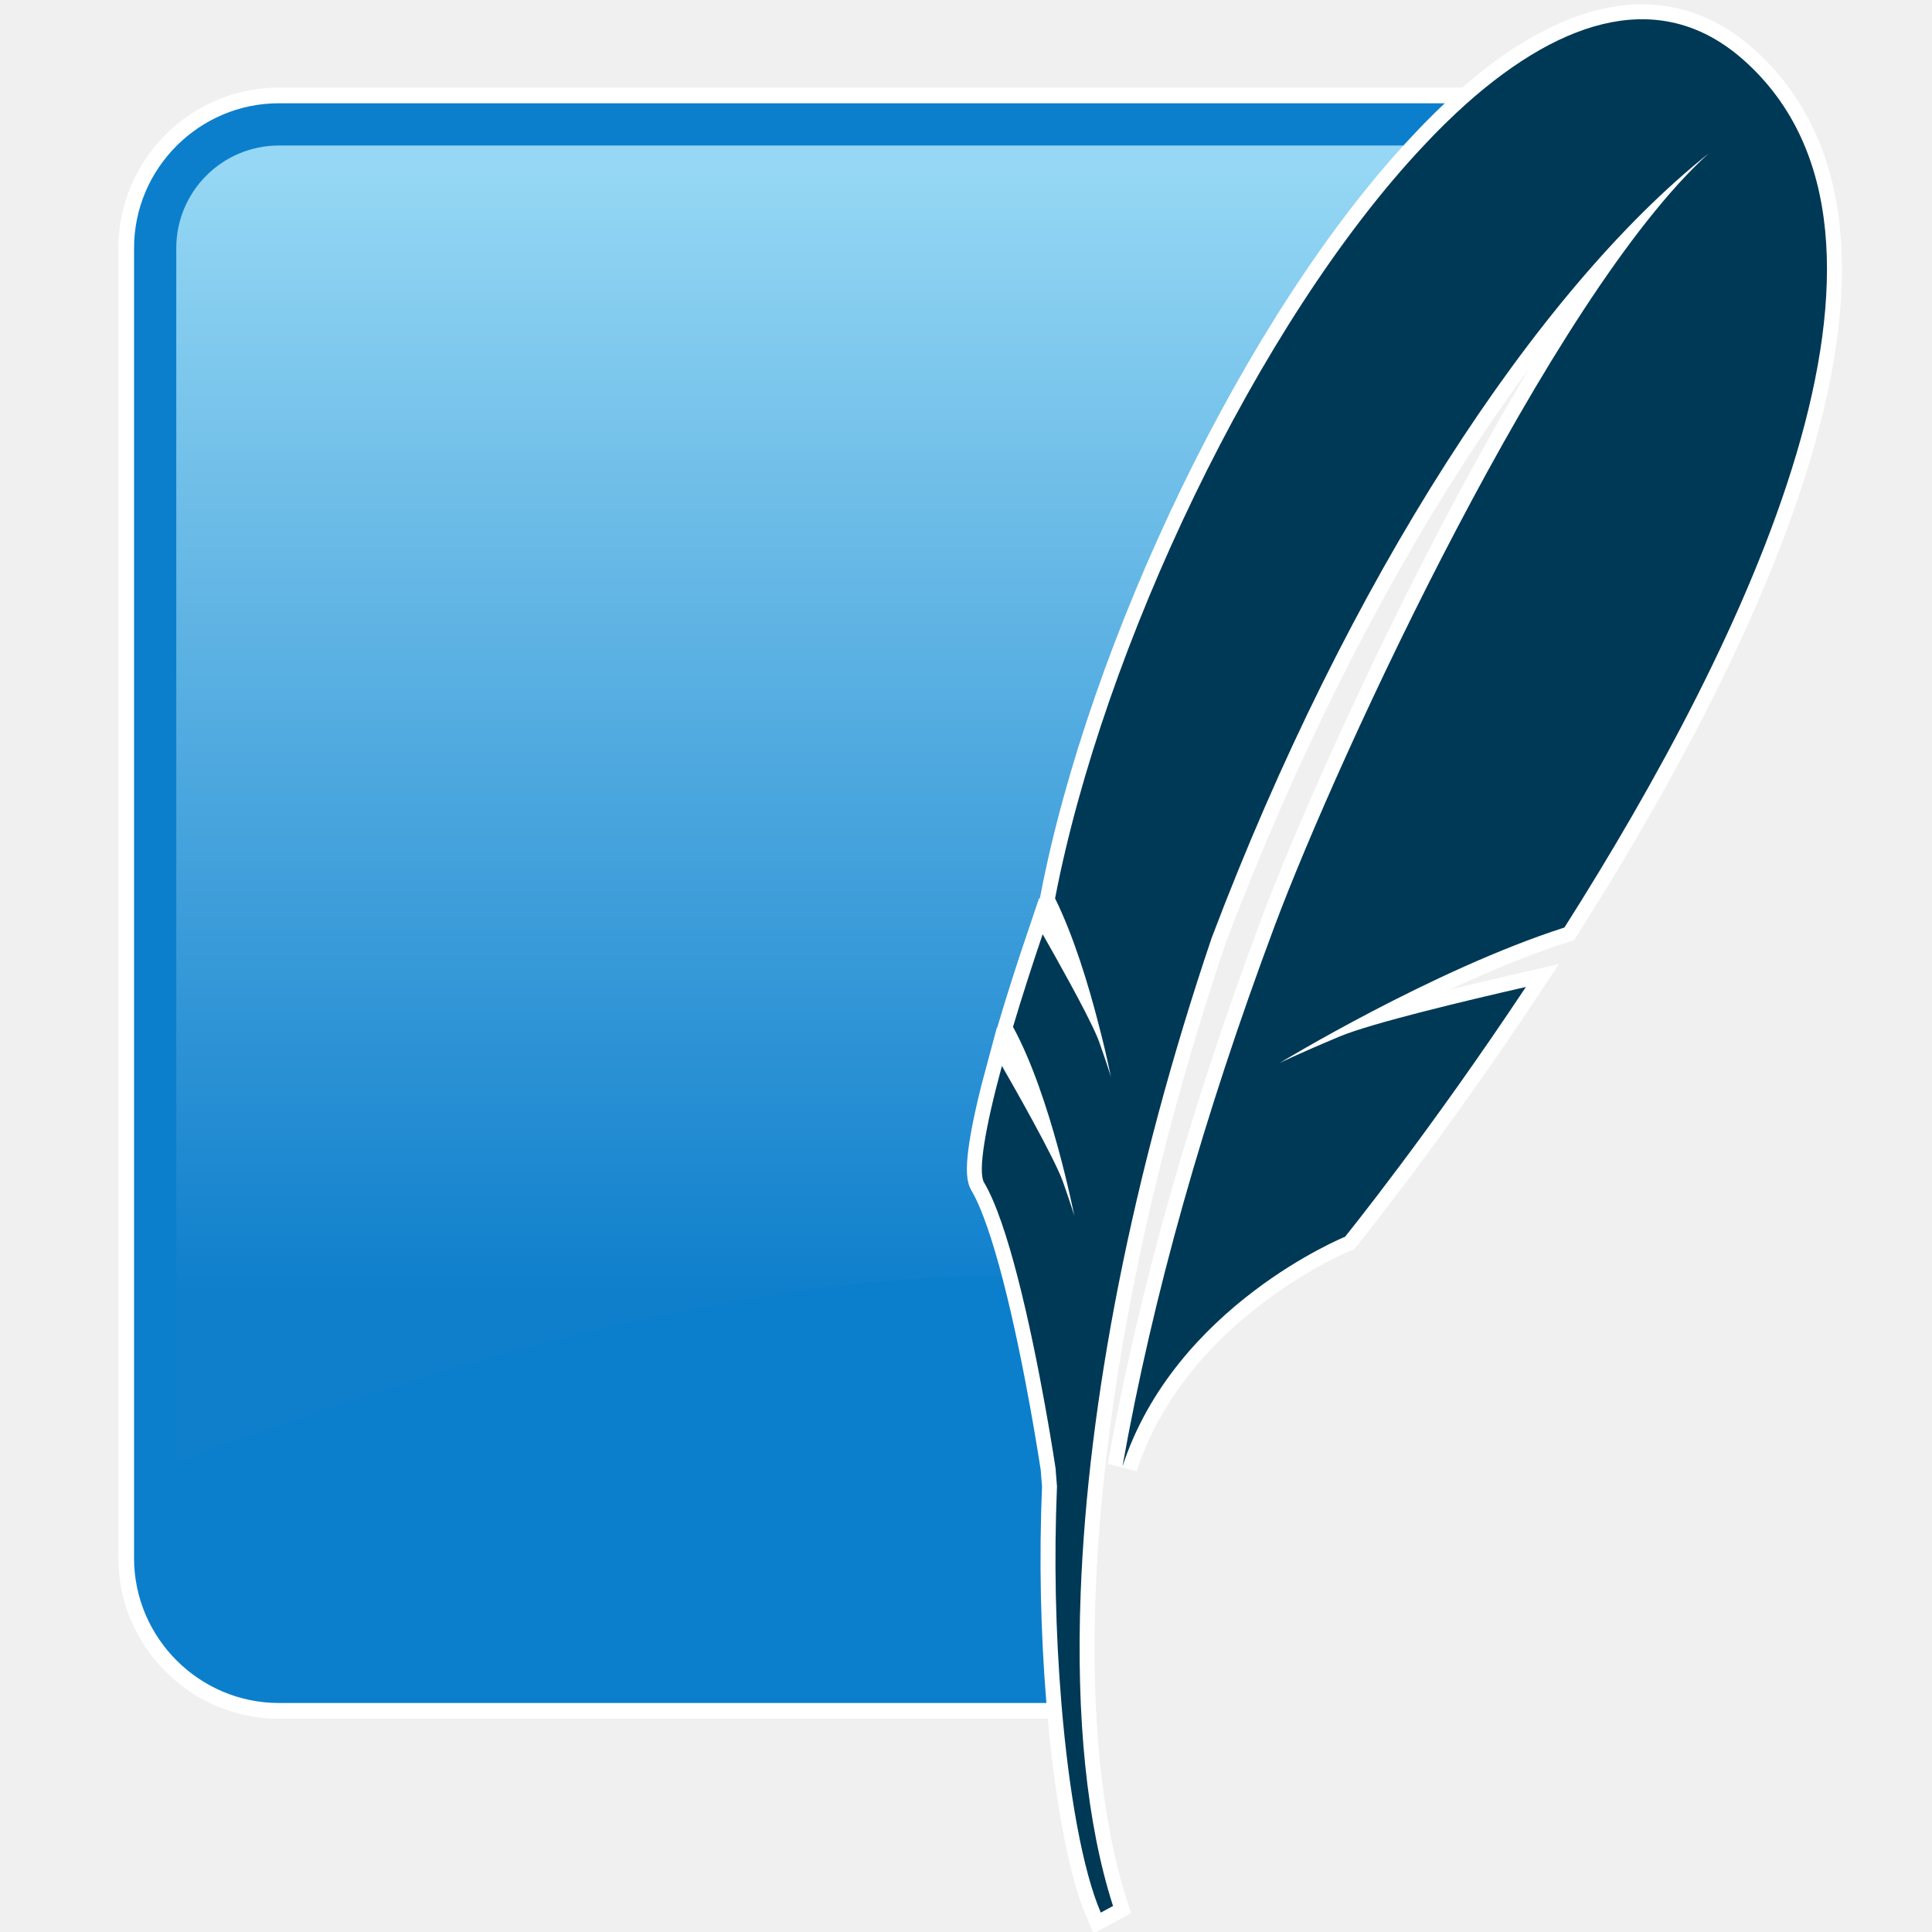
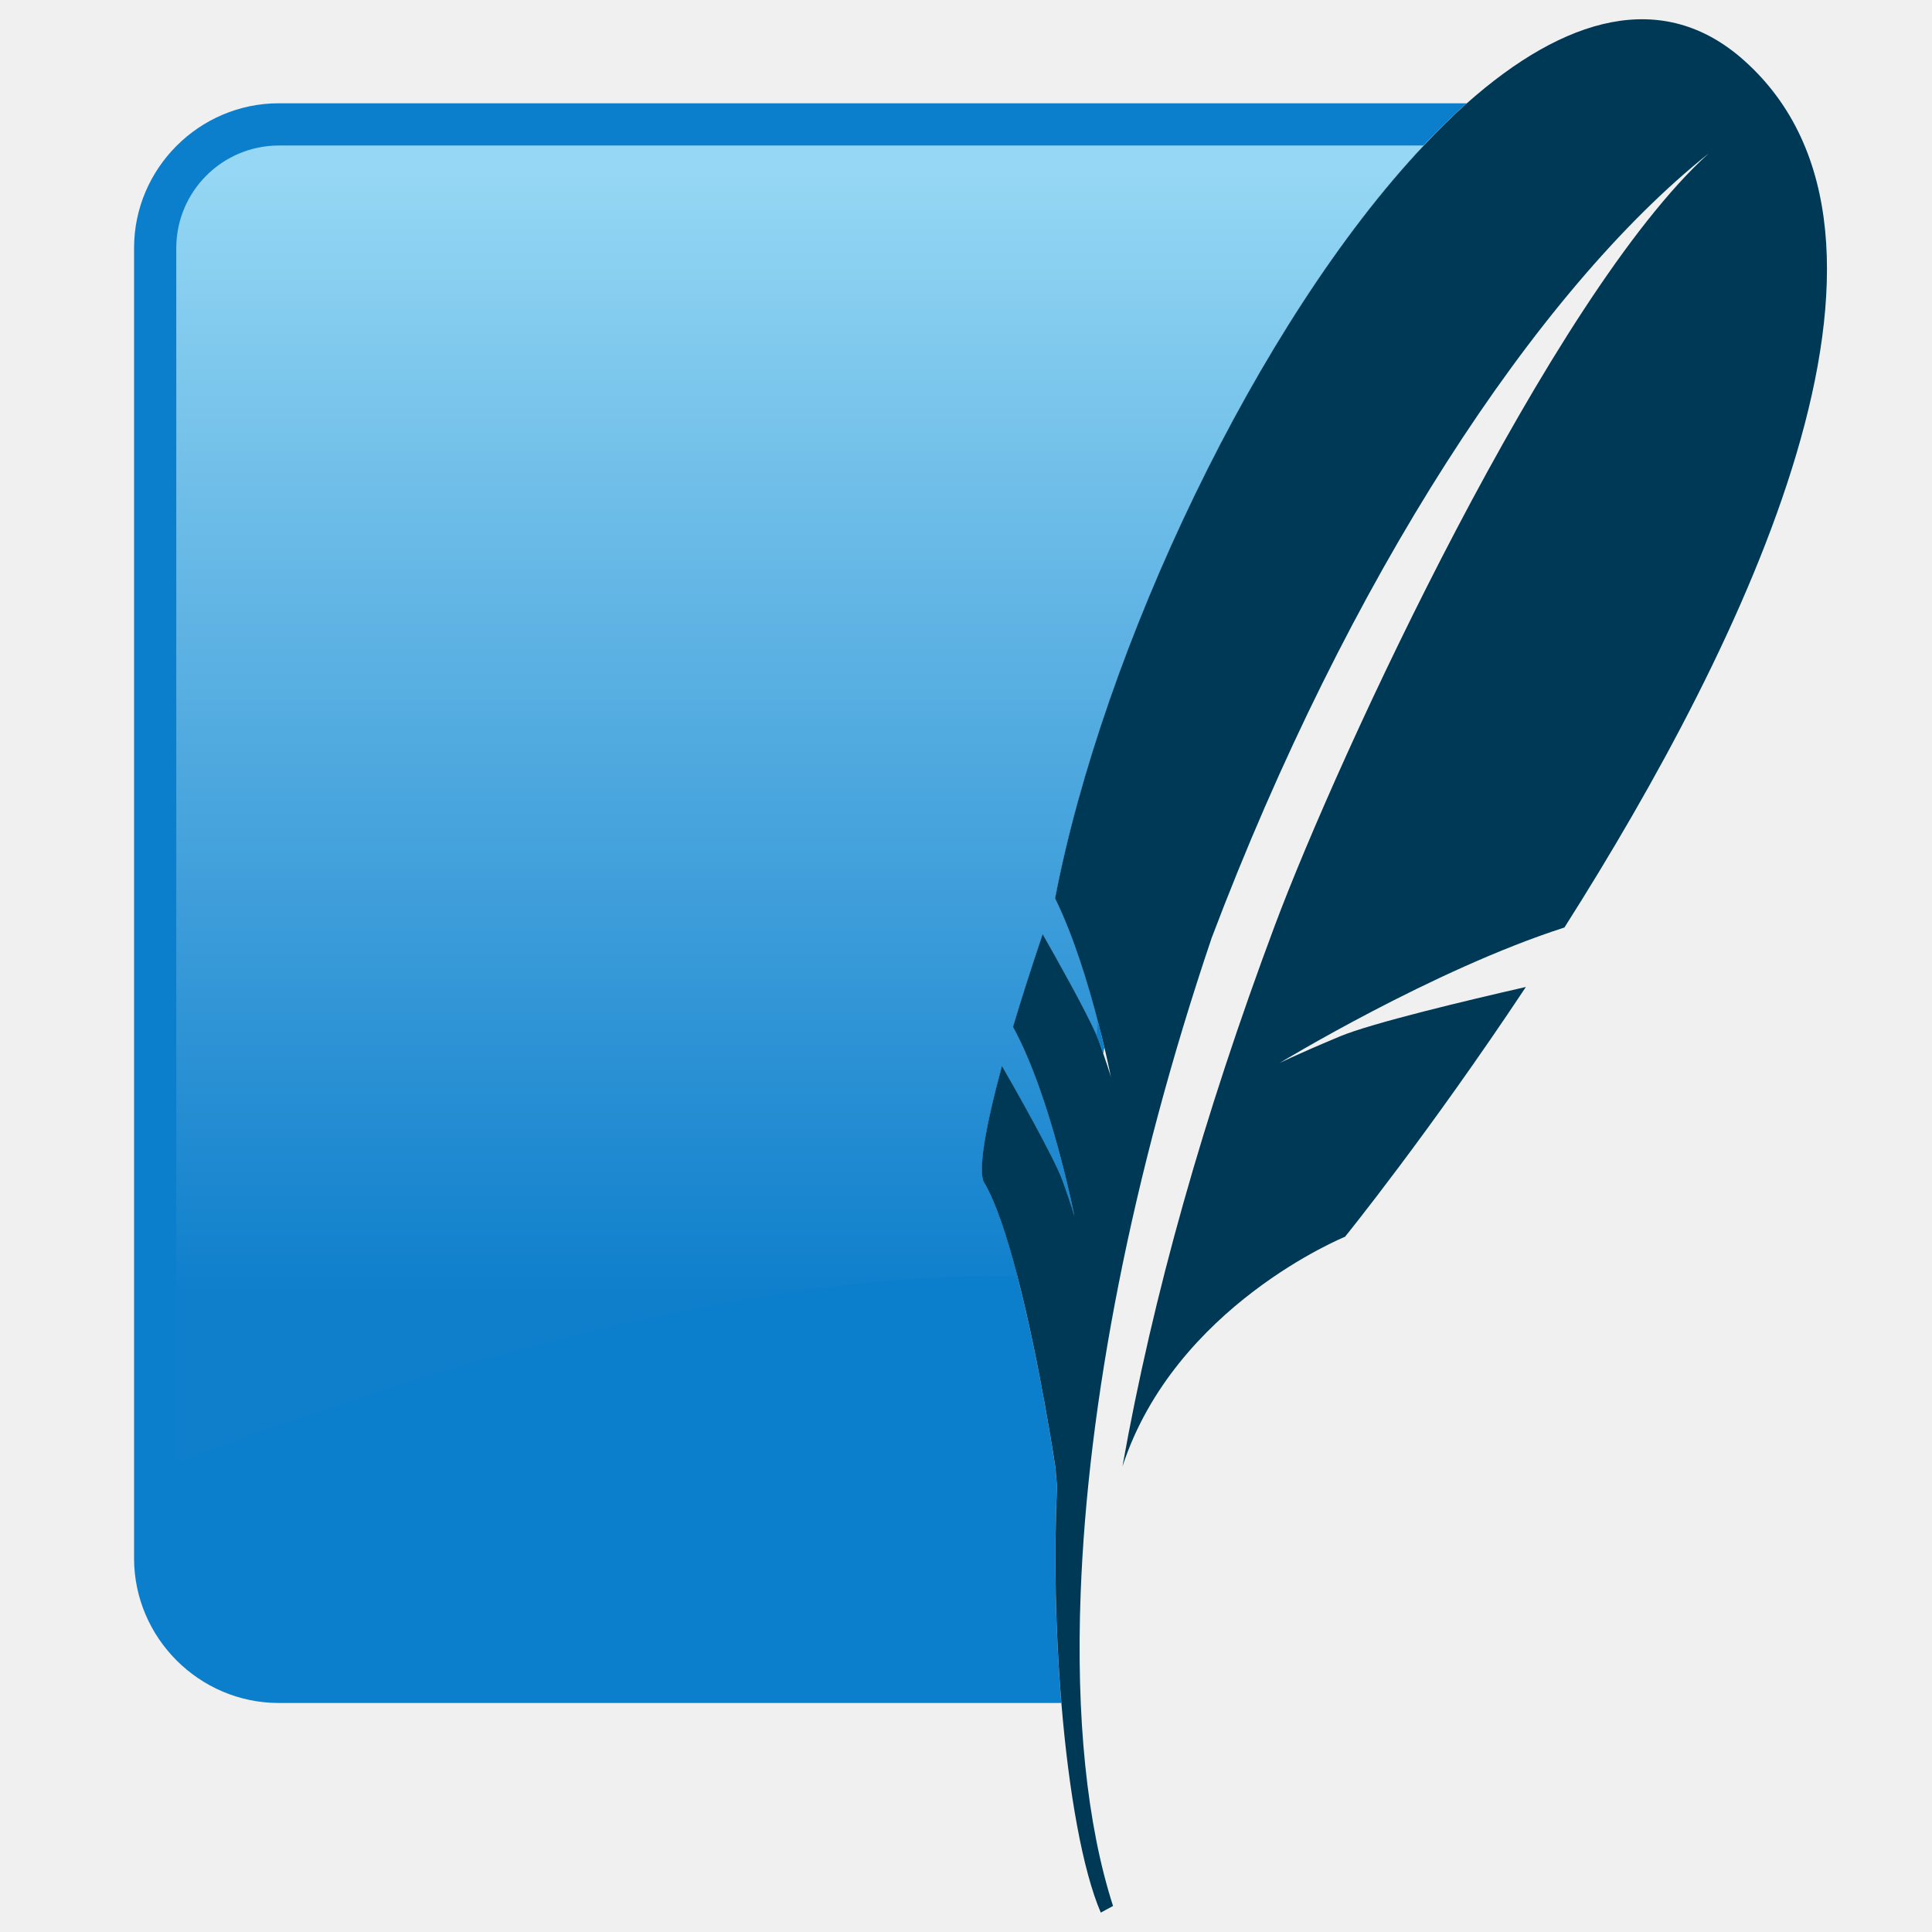
<svg xmlns="http://www.w3.org/2000/svg" viewBox="0 0 130.612 130.612" version="1.1" id="svg5" width="128" height="128">
  <defs id="defs3">
    <linearGradient id="sqlite-original-a" x1="-15.615" x2="-6.741" y1="-9.108" y2="-9.108" gradientTransform="matrix(0,9.2712,-9.2712,0,-23.90014,156.4212)" gradientUnits="userSpaceOnUse">
      <stop stop-color="#95d7f4" offset="0" id="stop1" />
      <stop stop-color="#0f7fcc" offset=".92" id="stop2" />
      <stop stop-color="#0f7fcc" offset="1" id="stop3" />
    </linearGradient>
  </defs>
-   <path d="m 71.452,100.477 c -0.059,-0.73 -0.094,-1.2 -0.094,-1.2 0,0 -2.206,-14.889 -4.836,-19.334 -0.414,-0.707 0.043,-3.594 1.207,-7.88 0.68,1.169 3.54,6.192 4.118,7.81 0.648,1.824 0.78,2.347 0.78,2.347 0,0 -1.57,-8.082 -4.144,-12.797 a 162.286,162.286 0 0 1 2.004,-6.265 c 0.973,1.71 3.313,5.859 3.828,7.3 0.102,0.293 0.192,0.543 0.27,0.774 0.023,-0.137 0.05,-0.274 0.074,-0.414 -0.59,-2.504 -1.75,-6.86 -3.336,-10.082 3.52,-18.328 15.531,-42.824 27.84,-53.754 H 18.852 c -5.387,0 -9.789,4.406 -9.789,9.789 v 88.57 c 0,5.383 4.406,9.789 9.79,9.789 h 52.897 a 118.657,118.657 0 0 1 -0.297,-14.652" fill="#0b7fcc" id="path3" style="display:inline;stroke:#ffffff;stroke-opacity:1;stroke-width:2.122;stroke-dasharray:none;paint-order:stroke fill markers" />
+   <path d="m 71.452,100.477 c -0.059,-0.73 -0.094,-1.2 -0.094,-1.2 0,0 -2.206,-14.889 -4.836,-19.334 -0.414,-0.707 0.043,-3.594 1.207,-7.88 0.68,1.169 3.54,6.192 4.118,7.81 0.648,1.824 0.78,2.347 0.78,2.347 0,0 -1.57,-8.082 -4.144,-12.797 a 162.286,162.286 0 0 1 2.004,-6.265 c 0.973,1.71 3.313,5.859 3.828,7.3 0.102,0.293 0.192,0.543 0.27,0.774 0.023,-0.137 0.05,-0.274 0.074,-0.414 -0.59,-2.504 -1.75,-6.86 -3.336,-10.082 3.52,-18.328 15.531,-42.824 27.84,-53.754 H 18.852 c -5.387,0 -9.789,4.406 -9.789,9.789 v 88.57 c 0,5.383 4.406,9.789 9.79,9.789 h 52.897 a 118.657,118.657 0 0 1 -0.297,-14.652" fill="#0b7fcc" id="path3" style="display:inline;stroke:none;stroke-opacity:1;stroke-width:2.122;stroke-dasharray:none;paint-order:stroke fill markers" />
  <path d="m 67.729,72.063 c 0.68,1.168 3.54,6.188 4.117,7.809 0.649,1.824 0.781,2.347 0.781,2.347 0,0 -1.57,-8.082 -4.144,-12.797 a 164.535,164.535 0 0 1 2.004,-6.27 c 0.887,1.567 2.922,5.169 3.652,6.872 l 0.082,-0.961 c -0.648,-2.496 -1.633,-5.766 -2.898,-8.328 3.242,-16.871 13.68,-38.97 24.926,-50.898 H 18.851 a 6.94,6.94 0 0 0 -6.934,6.933 v 82.11 c 17.527,-6.731 38.664,-12.88 56.855,-12.614 -0.672,-2.605 -1.441,-4.96 -2.25,-6.324 -0.414,-0.707 0.043,-3.597 1.207,-7.879" fill="url(#sqlite-original-a)" id="path4" style="display:inline;fill:url(#sqlite-original-a)" />
-   <path d="m 117.902,4.082 c -5.5,-4.906 -12.164,-2.933 -18.734,2.899 a 44.347,44.347 0 0 0 -2.914,2.859 C 85.004,21.766 74.57,43.863 71.328,60.735 c 1.262,2.563 2.25,5.832 2.894,8.328 0.168,0.64 0.32,1.242 0.442,1.754 0.285,1.207 0.437,1.996 0.437,1.996 0,0 -0.101,-0.383 -0.515,-1.582 -0.078,-0.23 -0.168,-0.484 -0.27,-0.773 -0.043,-0.125 -0.105,-0.274 -0.172,-0.434 -0.734,-1.703 -2.765,-5.305 -3.656,-6.867 -0.762,2.25 -1.437,4.36 -2.004,6.265 2.578,4.715 4.149,12.797 4.149,12.797 0,0 -0.137,-0.523 -0.782,-2.347 -0.578,-1.621 -3.441,-6.64 -4.117,-7.809 -1.164,4.281 -1.625,7.172 -1.207,7.88 0.809,1.362 1.574,3.722 2.25,6.323 1.524,5.867 2.586,13.012 2.586,13.012 0,0 0.031,0.469 0.094,1.2 a 118.653,118.653 0 0 0 0.297,14.651 c 0.504,6.11 1.453,11.363 2.664,14.172 l 0.828,-0.449 c -1.781,-5.535 -2.504,-12.793 -2.188,-21.156 0.48,-12.793 3.422,-28.215 8.856,-44.289 9.191,-24.27 21.938,-43.738 33.602,-53.035 -10.633,9.602 -25.023,40.684 -29.332,52.195 -4.82,12.891 -8.238,24.984 -10.301,36.574 3.55,-10.863 15.047,-15.53 15.047,-15.53 0,0 5.637,-6.958 12.227,-16.888 -3.95,0.903 -10.43,2.442 -12.598,3.352 -3.2,1.344 -4.067,1.8 -4.067,1.8 0,0 10.371,-6.312 19.27,-9.171 12.234,-19.27 25.562,-46.648 12.141,-58.621" fill="#003956" id="path5" style="display:inline;stroke:#ffffff;stroke-opacity:1;paint-order:stroke fill markers;stroke-width:2.02;stroke-dasharray:none" />
+   <path d="m 117.902,4.082 c -5.5,-4.906 -12.164,-2.933 -18.734,2.899 a 44.347,44.347 0 0 0 -2.914,2.859 C 85.004,21.766 74.57,43.863 71.328,60.735 c 1.262,2.563 2.25,5.832 2.894,8.328 0.168,0.64 0.32,1.242 0.442,1.754 0.285,1.207 0.437,1.996 0.437,1.996 0,0 -0.101,-0.383 -0.515,-1.582 -0.078,-0.23 -0.168,-0.484 -0.27,-0.773 -0.043,-0.125 -0.105,-0.274 -0.172,-0.434 -0.734,-1.703 -2.765,-5.305 -3.656,-6.867 -0.762,2.25 -1.437,4.36 -2.004,6.265 2.578,4.715 4.149,12.797 4.149,12.797 0,0 -0.137,-0.523 -0.782,-2.347 -0.578,-1.621 -3.441,-6.64 -4.117,-7.809 -1.164,4.281 -1.625,7.172 -1.207,7.88 0.809,1.362 1.574,3.722 2.25,6.323 1.524,5.867 2.586,13.012 2.586,13.012 0,0 0.031,0.469 0.094,1.2 a 118.653,118.653 0 0 0 0.297,14.651 c 0.504,6.11 1.453,11.363 2.664,14.172 l 0.828,-0.449 c -1.781,-5.535 -2.504,-12.793 -2.188,-21.156 0.48,-12.793 3.422,-28.215 8.856,-44.289 9.191,-24.27 21.938,-43.738 33.602,-53.035 -10.633,9.602 -25.023,40.684 -29.332,52.195 -4.82,12.891 -8.238,24.984 -10.301,36.574 3.55,-10.863 15.047,-15.53 15.047,-15.53 0,0 5.637,-6.958 12.227,-16.888 -3.95,0.903 -10.43,2.442 -12.598,3.352 -3.2,1.344 -4.067,1.8 -4.067,1.8 0,0 10.371,-6.312 19.27,-9.171 12.234,-19.27 25.562,-46.648 12.141,-58.621" fill="#003956" id="path5" style="display:inline;stroke:none;stroke-opacity:1;paint-order:stroke fill markers;stroke-width:2.02;stroke-dasharray:none" />
</svg>
